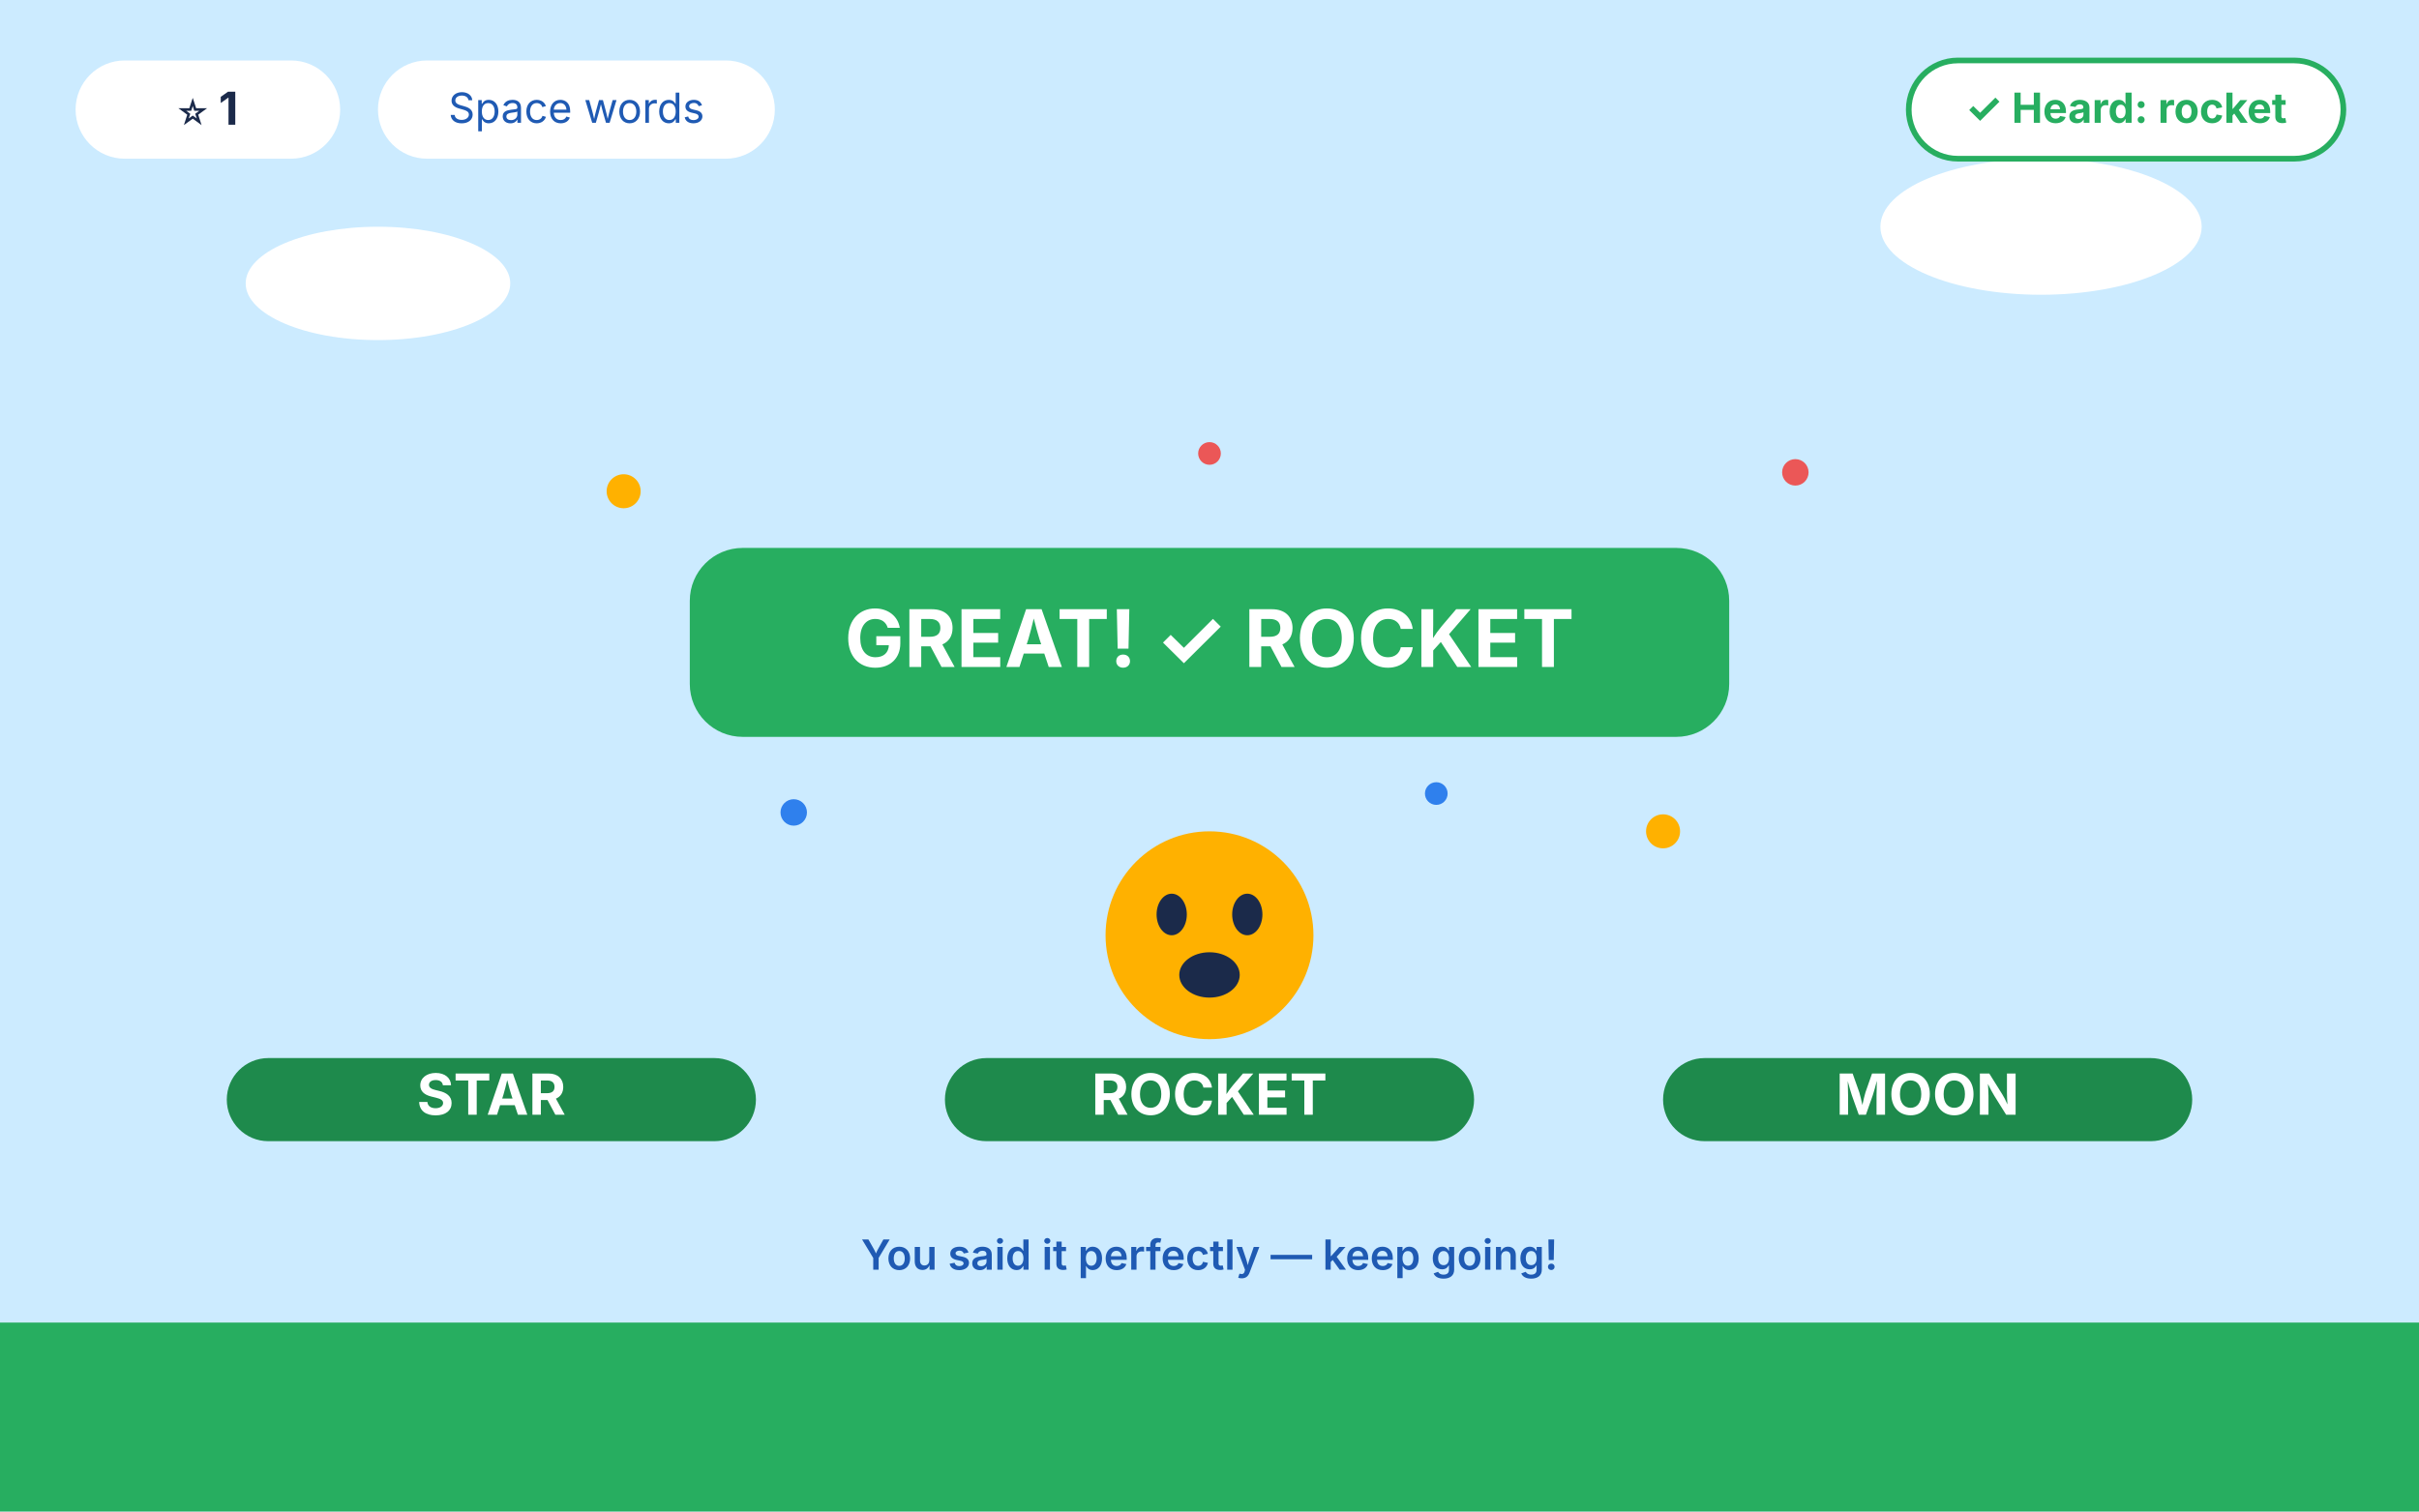
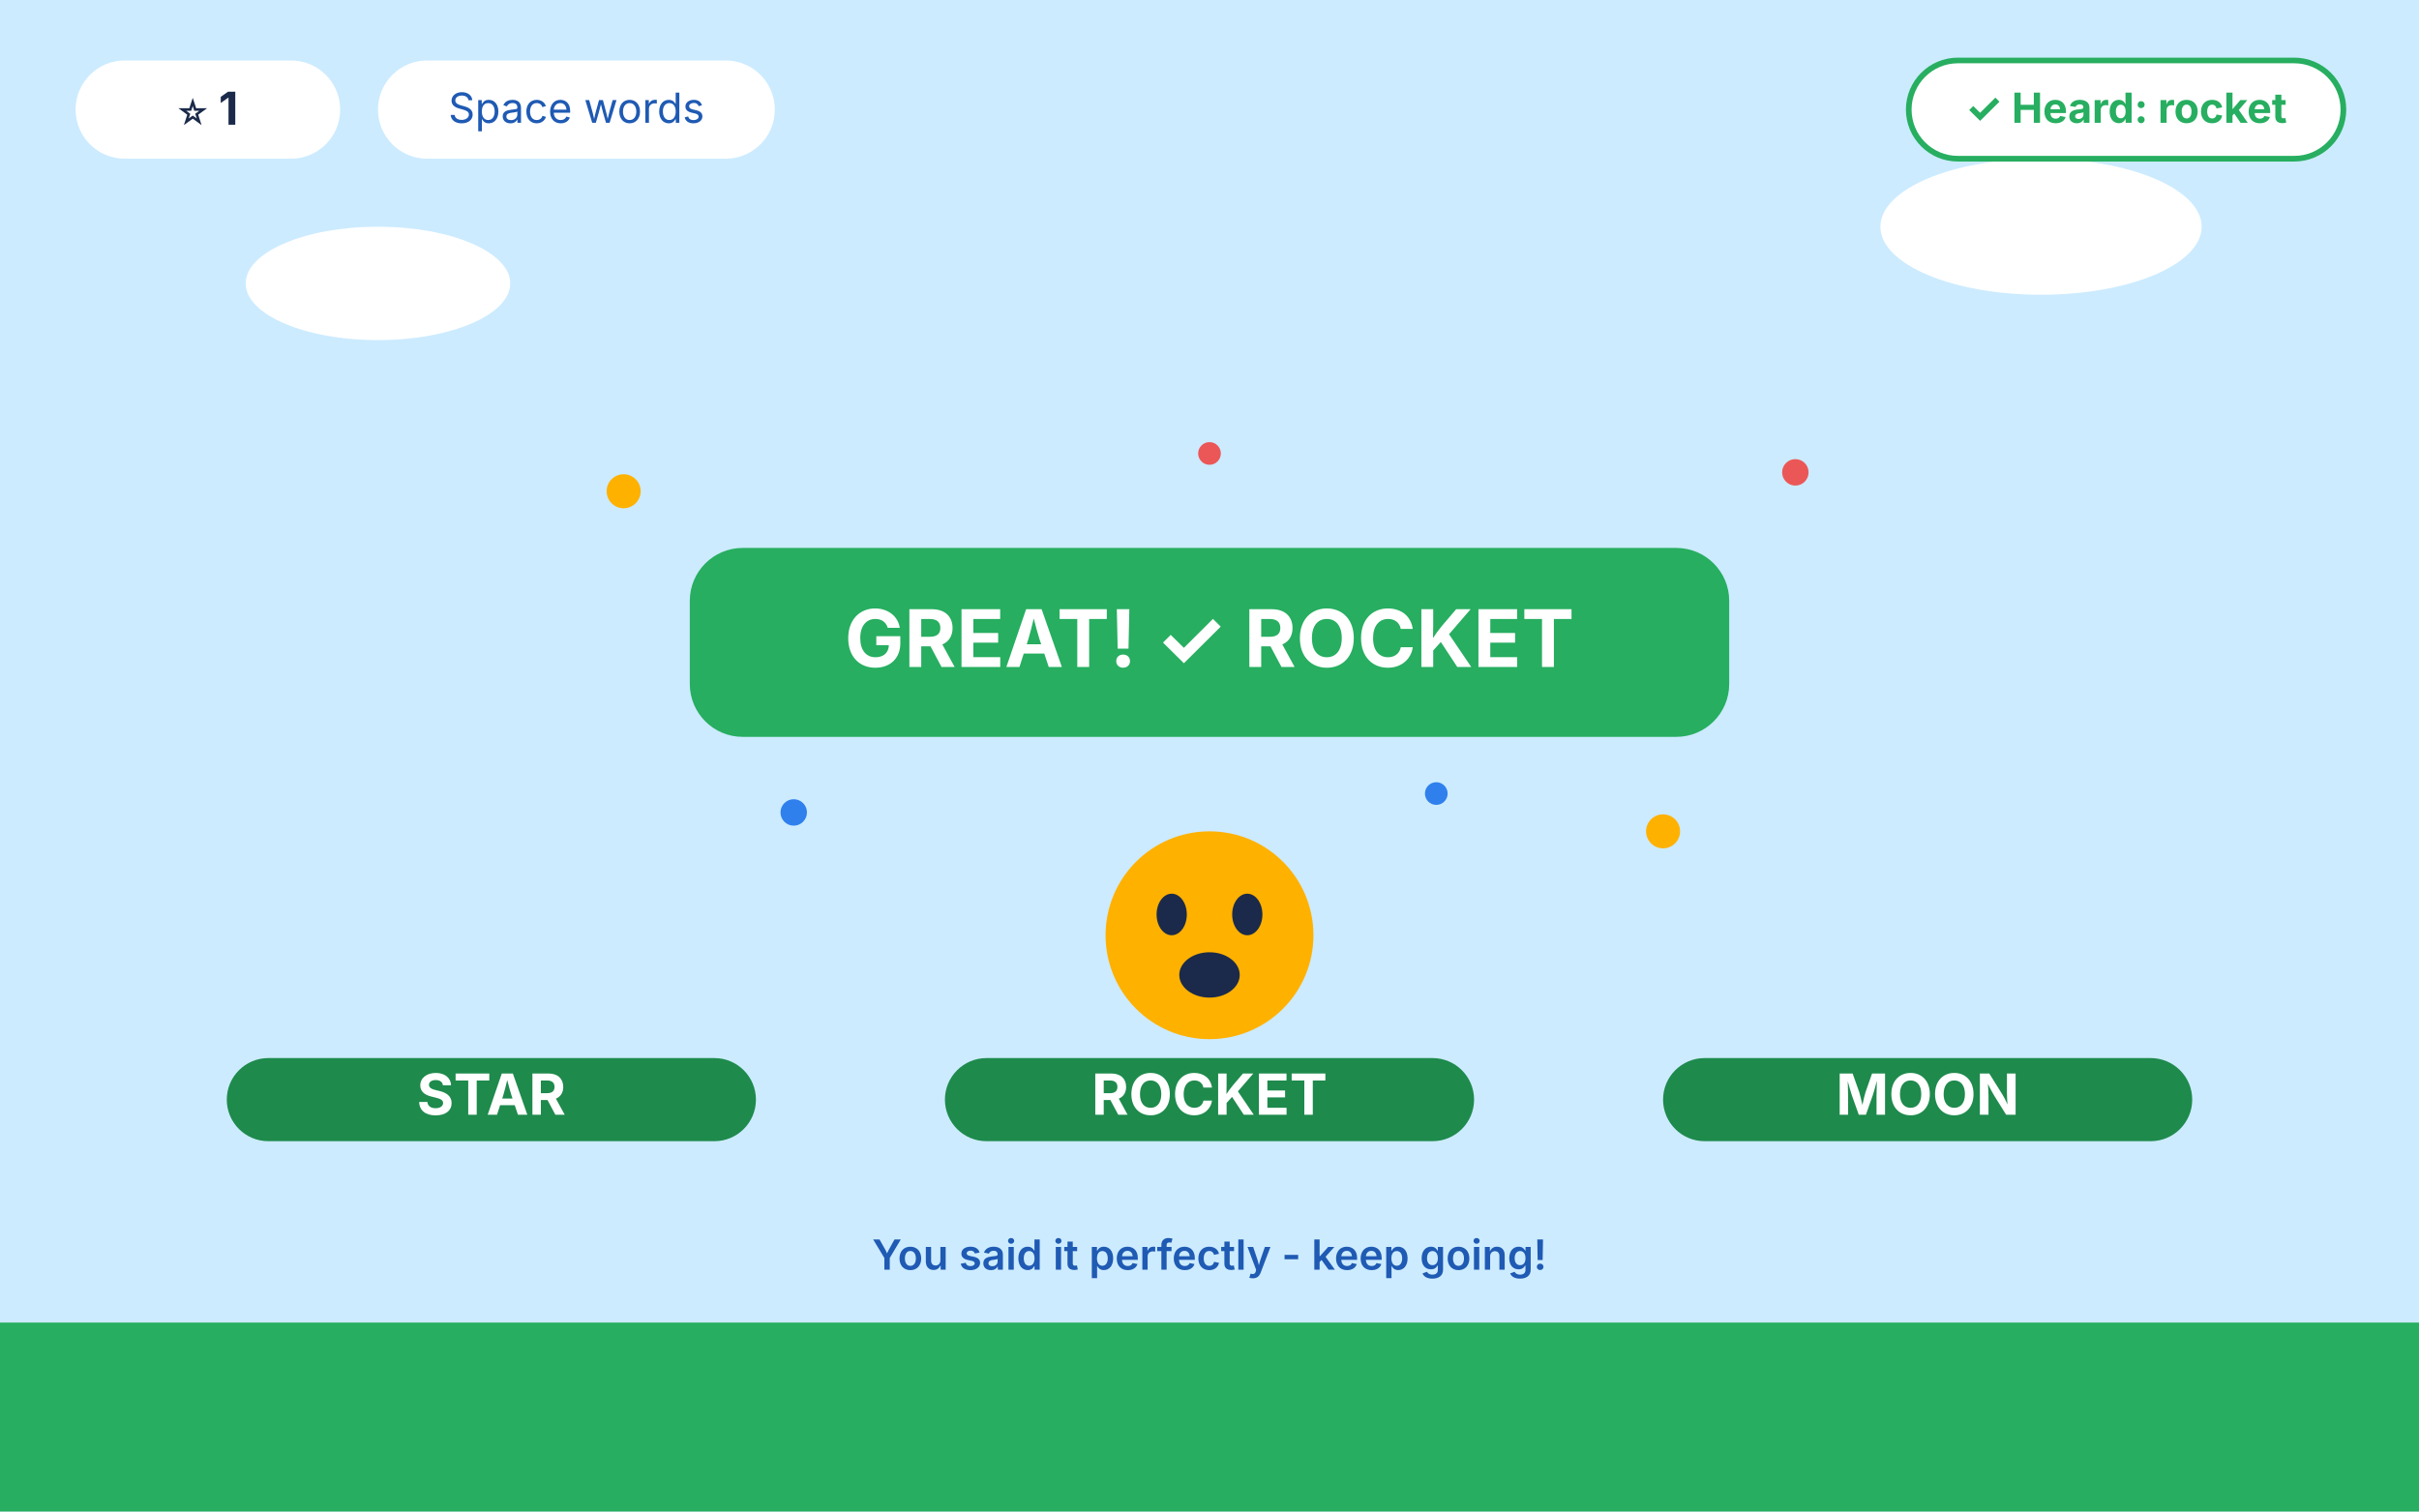
<svg xmlns="http://www.w3.org/2000/svg" width="1280" height="800" viewBox="0 0 1280 800">
  <rect width="1280" height="800" fill="#CCEBFF" />
-   <text x="24" y="780" font-family="Inter" font-size="14" fill="#1B2A4A">05 · Game — success feedback (US-06)</text>
+   <text x="24" y="780" font-family="Inter" font-size="14" fill="#1B2A4A">05 · Game - success feedback (US-06)</text>
  <ellipse cx="200" cy="150" rx="70" ry="30" fill="#FFFFFF" />
  <ellipse cx="1080" cy="120" rx="85" ry="36" fill="#FFFFFF" />
  <rect y="700" width="1280" height="100" fill="#27AE60" />
  <g id="hud">
    <rect x="40" y="32" width="140" height="52" rx="26" fill="#FFFFFF" />
    <text x="110" y="66" font-family="Inter" font-size="24" font-weight="700" fill="#1B2A4A" text-anchor="middle">⭐ 1</text>
    <rect x="200" y="32" width="210" height="52" rx="26" fill="#FFFFFF" />
    <text x="305" y="65" font-family="Inter" font-size="22" fill="#1F5AB3" text-anchor="middle">Space words</text>
    <g id="pill-heard">
      <rect x="1010" y="32" width="230" height="52" rx="26" fill="#FFFFFF" stroke="#27AE60" stroke-width="3" />
      <text x="1125" y="65" font-family="Inter" font-size="22" font-weight="700" fill="#27AE60" text-anchor="middle">✓ Heard: rocket</text>
    </g>
  </g>
  <g id="banner-success">
    <rect x="365" y="290" width="550" height="100" rx="28" fill="#27AE60" />
    <text x="640" y="353" font-family="Inter" font-size="42" font-weight="700" fill="#FFFFFF" text-anchor="middle">GREAT! ✓ ROCKET</text>
  </g>
  <circle cx="330" cy="260" r="9" fill="#FFB100" />
  <circle cx="950" cy="250" r="7" fill="#EB5757" />
  <circle cx="420" cy="430" r="7" fill="#2F80ED" />
  <circle cx="880" cy="440" r="9" fill="#FFB100" />
  <circle cx="640" cy="240" r="6" fill="#EB5757" />
  <circle cx="760" cy="420" r="6" fill="#2F80ED" />
  <g id="platform-star">
    <rect x="120" y="560" width="280" height="44" rx="22" fill="#1E8A4C" />
    <text x="260" y="590" font-family="Inter" font-size="30" font-weight="700" fill="#FFFFFF" text-anchor="middle">STAR</text>
  </g>
  <g id="platform-rocket">
    <rect x="500" y="560" width="280" height="44" rx="22" fill="#1E8A4C" />
    <text x="640" y="590" font-family="Inter" font-size="30" font-weight="700" fill="#FFFFFF" text-anchor="middle">ROCKET</text>
  </g>
  <g id="platform-moon">
    <rect x="880" y="560" width="280" height="44" rx="22" fill="#1E8A4C" />
    <text x="1020" y="590" font-family="Inter" font-size="30" font-weight="700" fill="#FFFFFF" text-anchor="middle">MOON</text>
  </g>
  <g id="mascot-jumped">
    <circle cx="640" cy="495" r="55" fill="#FFB100" />
    <ellipse cx="620" cy="484" rx="8" ry="11" fill="#1B2A4A" />
    <ellipse cx="660" cy="484" rx="8" ry="11" fill="#1B2A4A" />
    <ellipse cx="640" cy="516" rx="16" ry="12" fill="#1B2A4A" />
  </g>
-   <text x="640" y="672" font-family="Inter" font-size="22" font-weight="600" fill="#1F5AB3" text-anchor="middle">You said it perfectly — keep going!</text>
+   <text x="640" y="672" font-family="Inter" font-size="22" font-weight="600" fill="#1F5AB3" text-anchor="middle">You said it perfectly - keep going!</text>
</svg>
